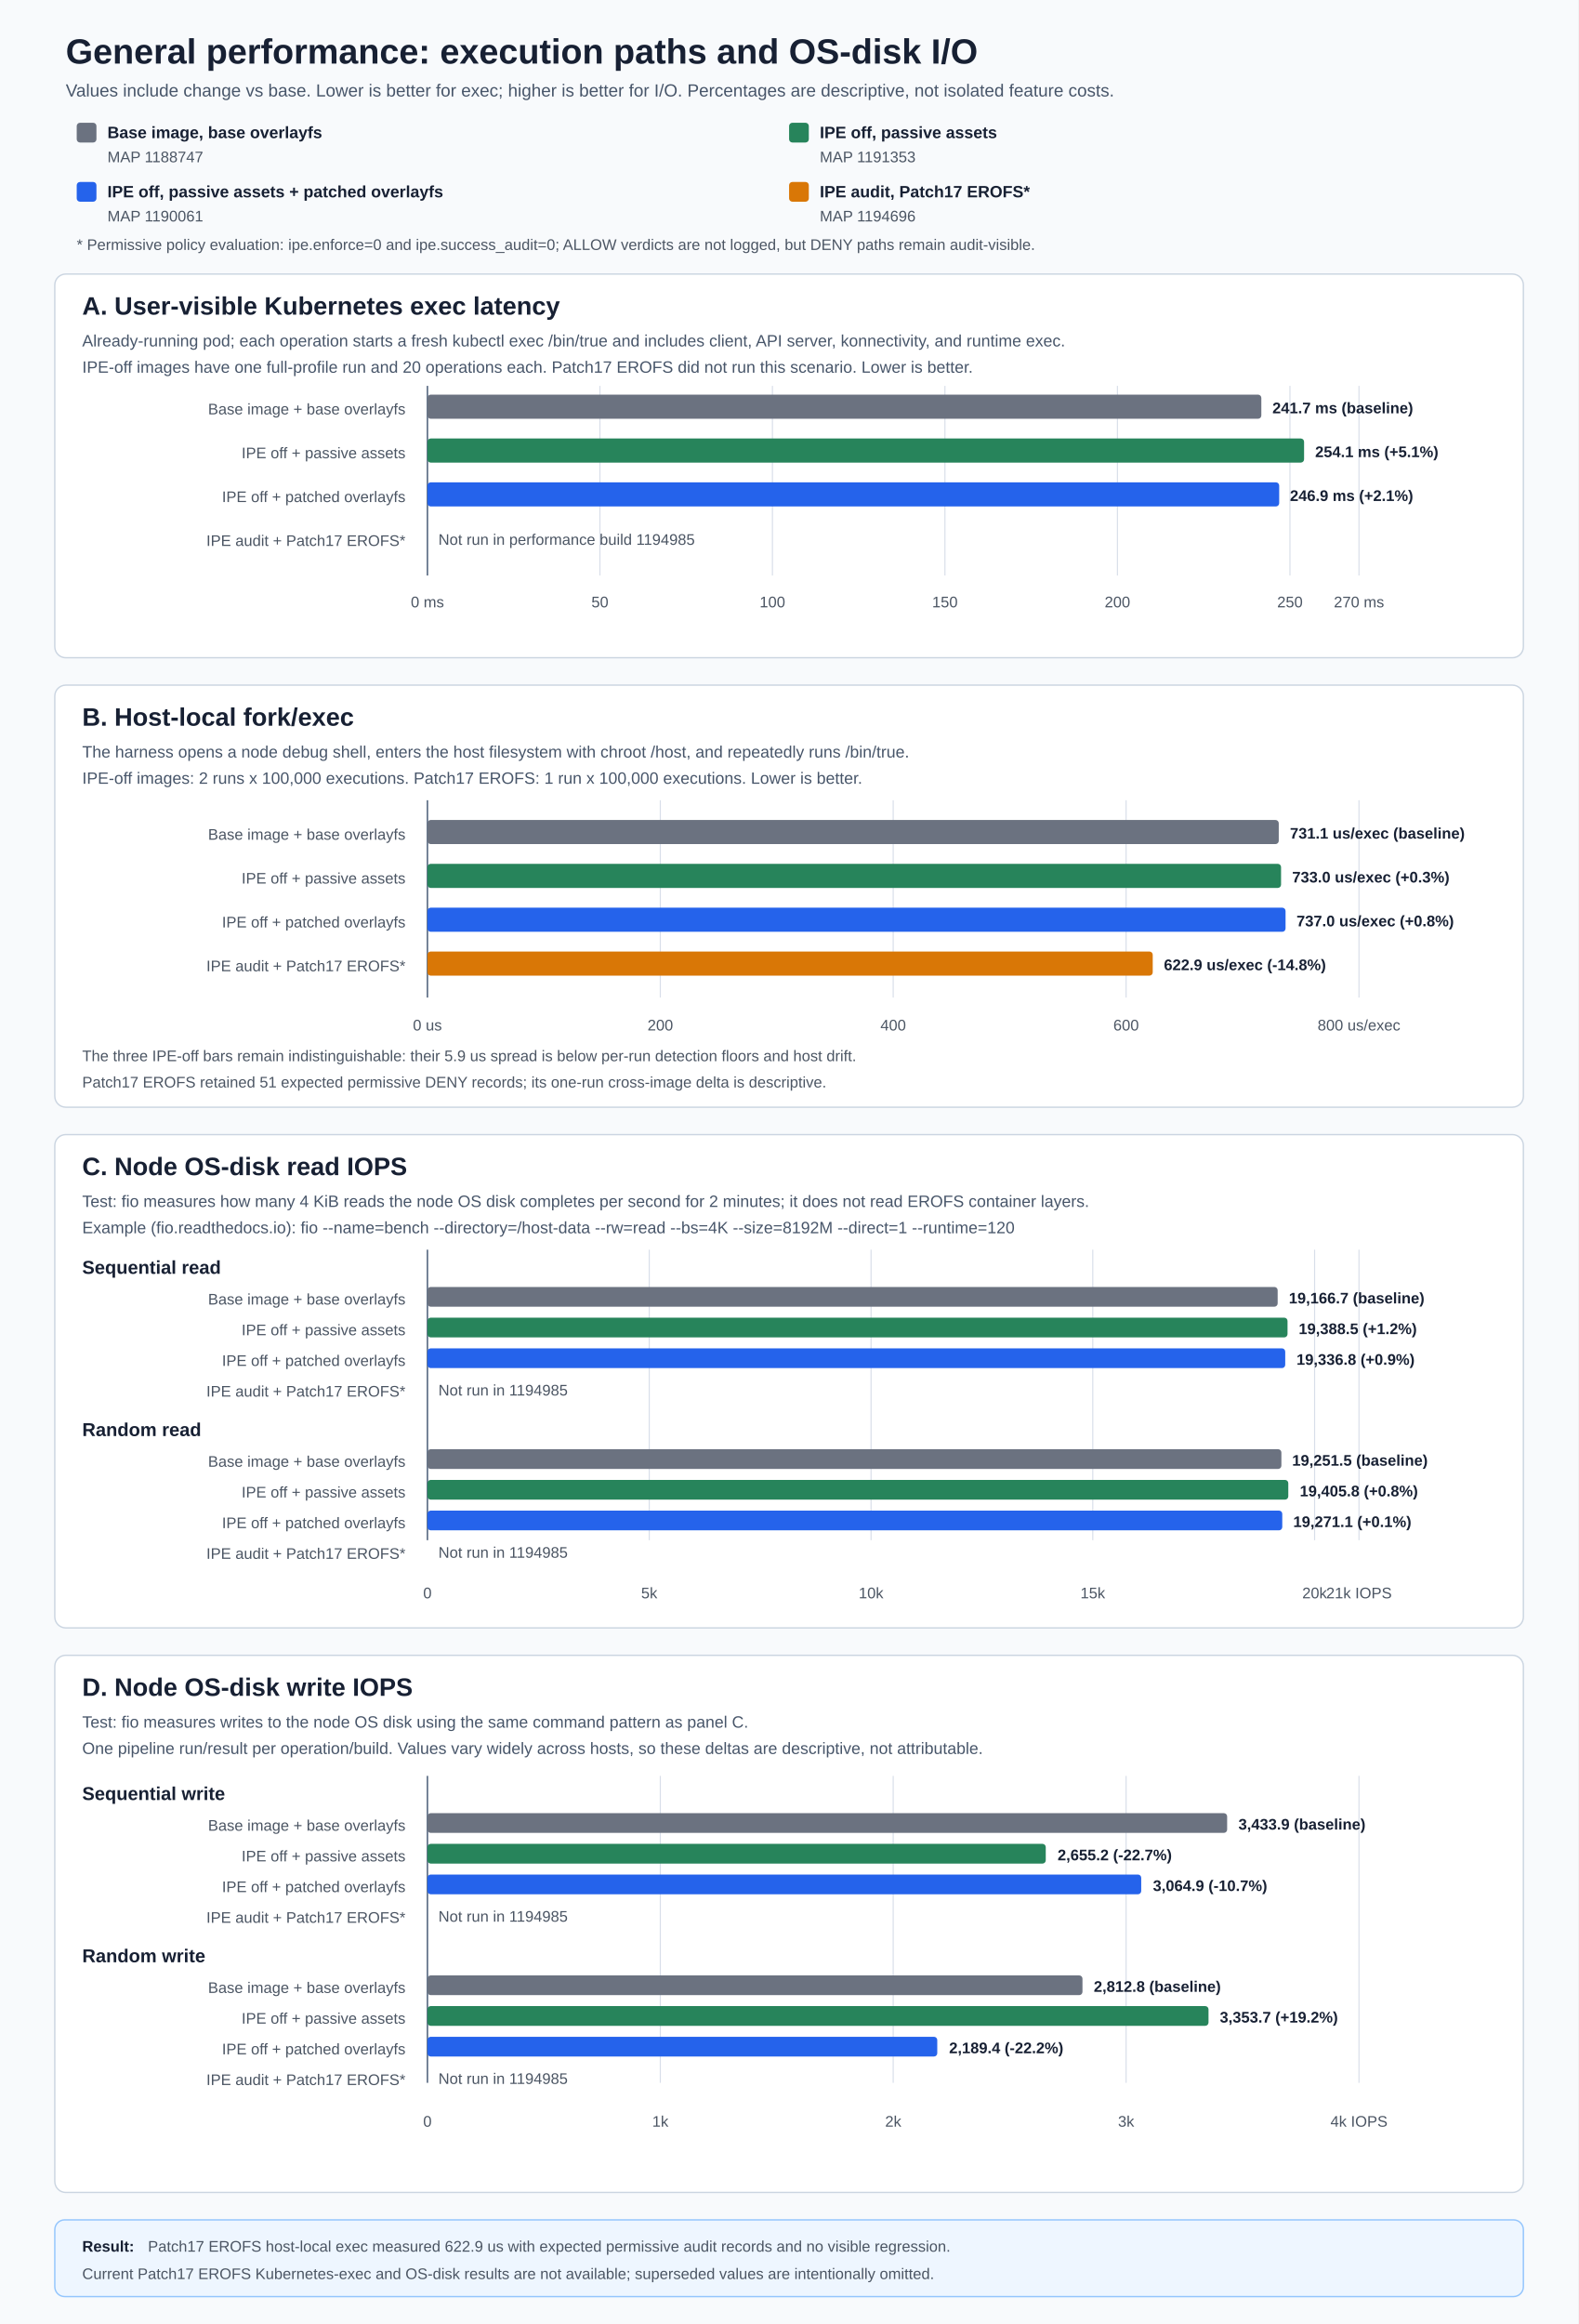
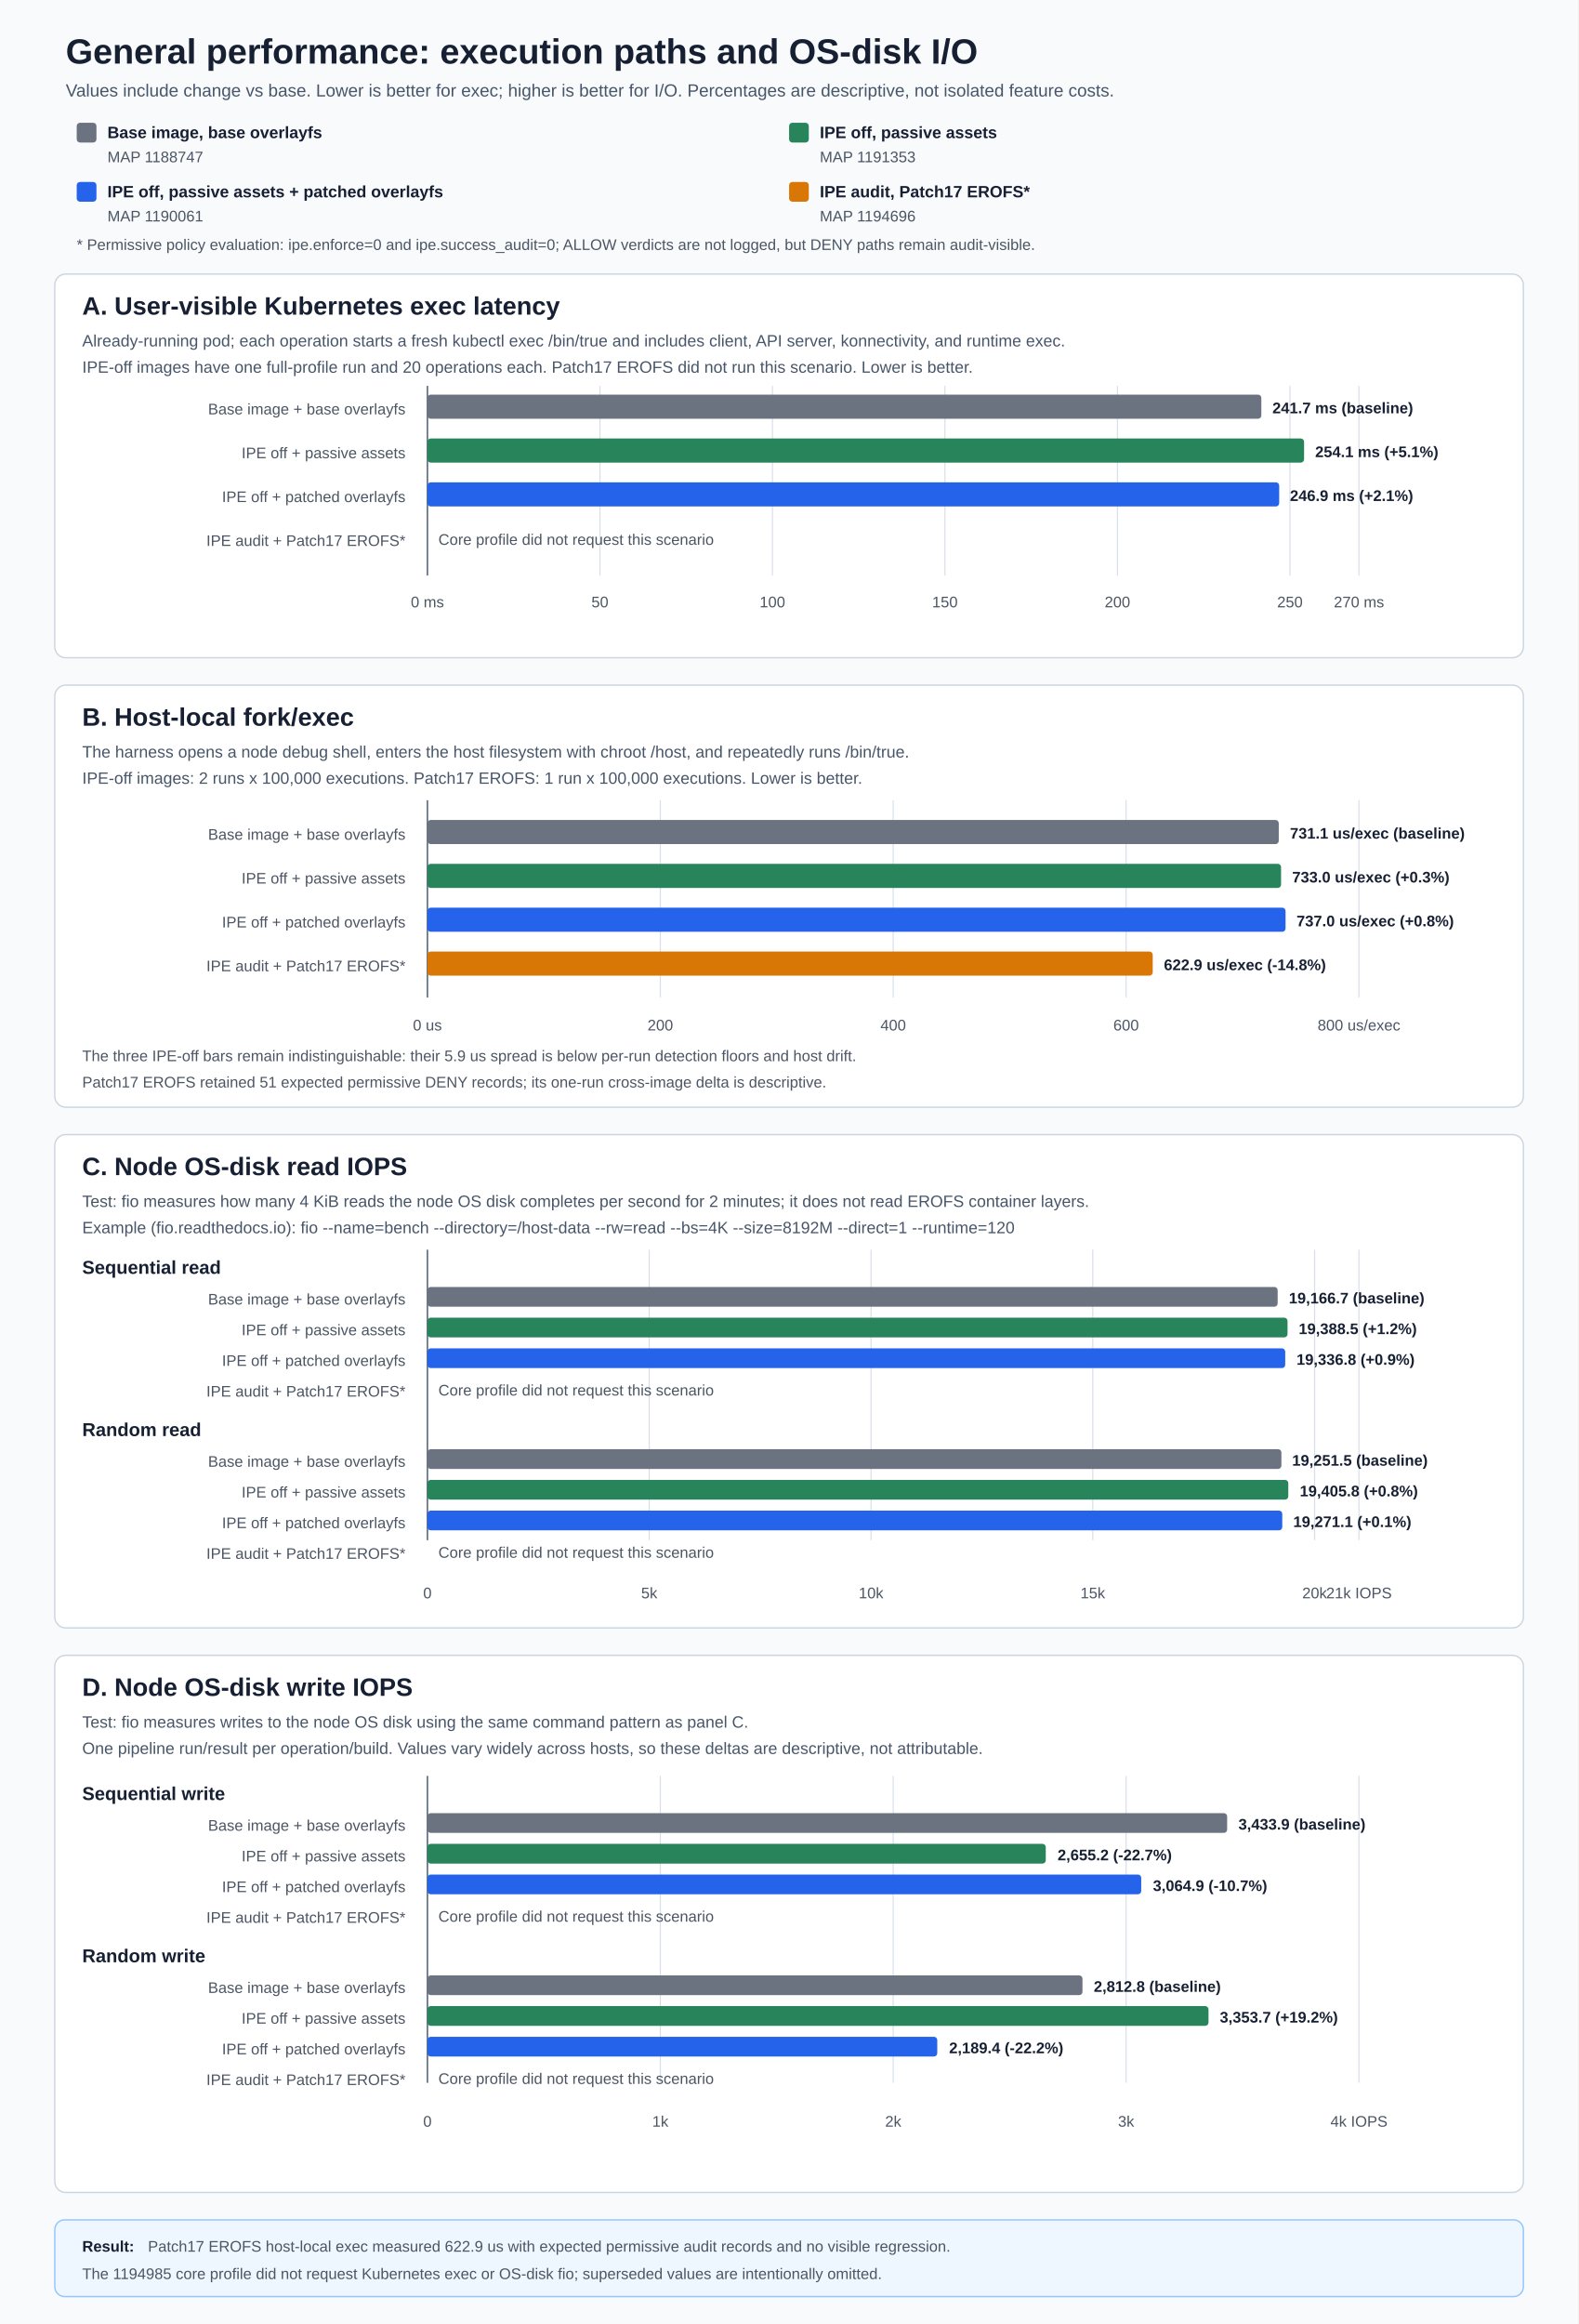
<svg xmlns="http://www.w3.org/2000/svg" width="1440" height="2120" viewBox="0 0 1440 2120" role="img" aria-labelledby="title desc">
  <style>
    text { font-family: "Segoe UI", Arial, Helvetica, sans-serif; fill: #172033; }
    .title { font-size: 32px; font-weight: 700; }
    .subtitle { font-size: 16px; fill: #475569; }
    .panel-title { font-size: 23px; font-weight: 700; }
    .method { font-size: 15px; fill: #475569; }
    .group { font-size: 17px; font-weight: 700; }
    .legend { font-size: 15px; font-weight: 600; }
    .small { font-size: 14px; fill: #4b5563; }
    .value { font-size: 14px; font-weight: 700; }
    .grid { stroke: #d8dee9; stroke-width: 1; }
    .axis { stroke: #64748b; stroke-width: 1.5; }
    .panel { fill: #ffffff; stroke: #cbd5e1; stroke-width: 1.25; }
    .base { fill: #6b7280; }
    .assets { fill: #27845b; }
    .patched { fill: #2563eb; }
    .active { fill: #d97706; }
    .result { fill: #eef6ff; stroke: #93c5fd; stroke-width: 1.25; }
  </style>
  <rect x="0" y="0" width="1440" height="2120" fill="#f8fafc" />
  <text x="60" y="58" class="title">General performance: execution paths and OS-disk I/O</text>
  <text x="60" y="88" class="subtitle">Values include change vs base. Lower is better for exec; higher is better for I/O. Percentages are descriptive, not isolated feature costs.</text>
  <rect x="70" y="112" width="18" height="18" rx="3" class="base" />
  <text x="98" y="126" class="legend">Base image, base overlayfs</text>
  <text x="98" y="148" class="small">MAP 1188747</text>
  <rect x="720" y="112" width="18" height="18" rx="3" class="assets" />
  <text x="748" y="126" class="legend">IPE off, passive assets</text>
  <text x="748" y="148" class="small">MAP 1191353</text>
  <rect x="70" y="166" width="18" height="18" rx="3" class="patched" />
  <text x="98" y="180" class="legend">IPE off, passive assets + patched overlayfs</text>
  <text x="98" y="202" class="small">MAP 1190061</text>
  <rect x="720" y="166" width="18" height="18" rx="3" class="active" />
  <text x="748" y="180" class="legend">IPE audit, Patch17 EROFS*</text>
  <text x="748" y="202" class="small">MAP 1194696</text>
  <text x="70" y="228" class="small">* Permissive policy evaluation: ipe.enforce=0 and ipe.success_audit=0; ALLOW verdicts are not logged, but DENY paths remain audit-visible.</text>
  <rect x="50" y="250" width="1340" height="350" rx="10" class="panel" />
  <text x="75" y="287" class="panel-title">A. User-visible Kubernetes exec latency</text>
  <text x="75" y="316" class="method">Already-running pod; each operation starts a fresh kubectl exec /bin/true and includes client, API server, konnectivity, and runtime exec.</text>
  <text x="75" y="340" class="method">IPE-off images have one full-profile run and 20 operations each. Patch17 EROFS did not run this scenario. Lower is better.</text>
  <line x1="390" y1="352" x2="390" y2="525" class="axis" />
  <line x1="547.4" y1="352" x2="547.4" y2="525" class="grid" />
  <line x1="704.8" y1="352" x2="704.8" y2="525" class="grid" />
  <line x1="862.2" y1="352" x2="862.2" y2="525" class="grid" />
  <line x1="1019.6" y1="352" x2="1019.6" y2="525" class="grid" />
  <line x1="1177.0" y1="352" x2="1177.0" y2="525" class="grid" />
  <line x1="1240" y1="352" x2="1240" y2="525" class="grid" />
  <text x="370" y="378" text-anchor="end" class="small">Base image + base overlayfs</text>
  <rect x="390" y="360" width="760.9" height="22" rx="3" class="base" />
  <text x="1161" y="377" class="value">241.7 ms (baseline)</text>
  <text x="370" y="418" text-anchor="end" class="small">IPE off + passive assets</text>
  <rect x="390" y="400" width="799.9" height="22" rx="3" class="assets" />
  <text x="1200" y="417" class="value">254.1 ms (+5.1%)</text>
  <text x="370" y="458" text-anchor="end" class="small">IPE off + patched overlayfs</text>
  <rect x="390" y="440" width="777.2" height="22" rx="3" class="patched" />
  <text x="1177" y="457" class="value">246.9 ms (+2.1%)</text>
  <text x="370" y="498" text-anchor="end" class="small">IPE audit + Patch17 EROFS*</text>
-   <text x="400" y="497" class="small">Not run in performance build 1194985</text>
+   <text x="400" y="497" class="small">Core profile did not request this scenario</text>
  <text x="390" y="554" text-anchor="middle" class="small">0 ms</text>
  <text x="547.4" y="554" text-anchor="middle" class="small">50</text>
  <text x="704.8" y="554" text-anchor="middle" class="small">100</text>
  <text x="862.2" y="554" text-anchor="middle" class="small">150</text>
  <text x="1019.6" y="554" text-anchor="middle" class="small">200</text>
  <text x="1177.0" y="554" text-anchor="middle" class="small">250</text>
  <text x="1240" y="554" text-anchor="middle" class="small">270 ms</text>
  <rect x="50" y="625" width="1340" height="385" rx="10" class="panel" />
  <text x="75" y="662" class="panel-title">B. Host-local fork/exec</text>
  <text x="75" y="691" class="method">The harness opens a node debug shell, enters the host filesystem with chroot /host, and repeatedly runs /bin/true.</text>
  <text x="75" y="715" class="method">IPE-off images: 2 runs x 100,000 executions. Patch17 EROFS: 1 run x 100,000 executions. Lower is better.</text>
  <line x1="390" y1="730" x2="390" y2="910" class="axis" />
  <line x1="602.5" y1="730" x2="602.5" y2="910" class="grid" />
  <line x1="815" y1="730" x2="815" y2="910" class="grid" />
  <line x1="1027.5" y1="730" x2="1027.5" y2="910" class="grid" />
  <line x1="1240" y1="730" x2="1240" y2="910" class="grid" />
  <text x="370" y="766" text-anchor="end" class="small">Base image + base overlayfs</text>
  <rect x="390" y="748" width="776.8" height="22" rx="3" class="base" />
  <text x="1177" y="765" class="value">731.1 us/exec (baseline)</text>
  <text x="370" y="806" text-anchor="end" class="small">IPE off + passive assets</text>
  <rect x="390" y="788" width="778.9" height="22" rx="3" class="assets" />
  <text x="1179" y="805" class="value">733.0 us/exec (+0.3%)</text>
  <text x="370" y="846" text-anchor="end" class="small">IPE off + patched overlayfs</text>
  <rect x="390" y="828" width="783.0" height="22" rx="3" class="patched" />
  <text x="1183" y="845" class="value">737.0 us/exec (+0.8%)</text>
  <text x="370" y="886" text-anchor="end" class="small">IPE audit + Patch17 EROFS*</text>
  <rect x="390" y="868" width="661.8" height="22" rx="3" class="active" />
  <text x="1062" y="885" class="value">622.9 us/exec (-14.8%)</text>
  <text x="390" y="940" text-anchor="middle" class="small">0 us</text>
  <text x="602.5" y="940" text-anchor="middle" class="small">200</text>
  <text x="815" y="940" text-anchor="middle" class="small">400</text>
  <text x="1027.5" y="940" text-anchor="middle" class="small">600</text>
  <text x="1240" y="940" text-anchor="middle" class="small">800 us/exec</text>
  <text x="75" y="968" class="small">The three IPE-off bars remain indistinguishable: their 5.9 us spread is below per-run detection floors and host drift.</text>
  <text x="75" y="992" class="small">Patch17 EROFS retained 51 expected permissive DENY records; its one-run cross-image delta is descriptive.</text>
  <rect x="50" y="1035" width="1340" height="450" rx="10" class="panel" />
  <text x="75" y="1072" class="panel-title">C. Node OS-disk read IOPS</text>
  <text x="75" y="1101" class="method">Test: fio measures how many 4 KiB reads the node OS disk completes per second for 2 minutes; it does not read EROFS container layers.</text>
  <text x="75" y="1125" class="method">Example (fio.readthedocs.io): fio --name=bench --directory=/host-data --rw=read --bs=4K --size=8192M --direct=1 --runtime=120</text>
  <line x1="390" y1="1140" x2="390" y2="1405" class="axis" />
  <line x1="592.4" y1="1140" x2="592.4" y2="1405" class="grid" />
  <line x1="794.8" y1="1140" x2="794.8" y2="1405" class="grid" />
  <line x1="997.1" y1="1140" x2="997.1" y2="1405" class="grid" />
  <line x1="1199.5" y1="1140" x2="1199.5" y2="1405" class="grid" />
  <line x1="1240" y1="1140" x2="1240" y2="1405" class="grid" />
  <text x="75" y="1162" class="group">Sequential read</text>
  <text x="370" y="1190" text-anchor="end" class="small">Base image + base overlayfs</text>
  <rect x="390" y="1174" width="775.8" height="18" rx="3" class="base" />
  <text x="1176" y="1189" class="value">19,166.7 (baseline)</text>
  <text x="370" y="1218" text-anchor="end" class="small">IPE off + passive assets</text>
  <rect x="390" y="1202" width="784.8" height="18" rx="3" class="assets" />
  <text x="1185" y="1217" class="value">19,388.5 (+1.2%)</text>
  <text x="370" y="1246" text-anchor="end" class="small">IPE off + patched overlayfs</text>
  <rect x="390" y="1230" width="782.7" height="18" rx="3" class="patched" />
  <text x="1183" y="1245" class="value">19,336.8 (+0.9%)</text>
  <text x="370" y="1274" text-anchor="end" class="small">IPE audit + Patch17 EROFS*</text>
-   <text x="400" y="1273" class="small">Not run in 1194985</text>
+   <text x="400" y="1273" class="small">Core profile did not request this scenario</text>
  <text x="75" y="1310" class="group">Random read</text>
  <text x="370" y="1338" text-anchor="end" class="small">Base image + base overlayfs</text>
  <rect x="390" y="1322" width="779.2" height="18" rx="3" class="base" />
  <text x="1179" y="1337" class="value">19,251.5 (baseline)</text>
  <text x="370" y="1366" text-anchor="end" class="small">IPE off + passive assets</text>
  <rect x="390" y="1350" width="785.5" height="18" rx="3" class="assets" />
  <text x="1186" y="1365" class="value">19,405.8 (+0.8%)</text>
  <text x="370" y="1394" text-anchor="end" class="small">IPE off + patched overlayfs</text>
  <rect x="390" y="1378" width="780.0" height="18" rx="3" class="patched" />
  <text x="1180" y="1393" class="value">19,271.1 (+0.1%)</text>
  <text x="370" y="1422" text-anchor="end" class="small">IPE audit + Patch17 EROFS*</text>
-   <text x="400" y="1421" class="small">Not run in 1194985</text>
+   <text x="400" y="1421" class="small">Core profile did not request this scenario</text>
  <text x="390" y="1458" text-anchor="middle" class="small">0</text>
  <text x="592.4" y="1458" text-anchor="middle" class="small">5k</text>
  <text x="794.8" y="1458" text-anchor="middle" class="small">10k</text>
  <text x="997.1" y="1458" text-anchor="middle" class="small">15k</text>
  <text x="1199.5" y="1458" text-anchor="middle" class="small">20k</text>
  <text x="1240" y="1458" text-anchor="middle" class="small">21k IOPS</text>
  <rect x="50" y="1510" width="1340" height="490" rx="10" class="panel" />
  <text x="75" y="1547" class="panel-title">D. Node OS-disk write IOPS</text>
  <text x="75" y="1576" class="method">Test: fio measures writes to the node OS disk using the same command pattern as panel C.</text>
  <text x="75" y="1600" class="method">One pipeline run/result per operation/build. Values vary widely across hosts, so these deltas are descriptive, not attributable.</text>
  <line x1="390" y1="1620" x2="390" y2="1900" class="axis" />
  <line x1="602.5" y1="1620" x2="602.5" y2="1900" class="grid" />
  <line x1="815" y1="1620" x2="815" y2="1900" class="grid" />
  <line x1="1027.5" y1="1620" x2="1027.5" y2="1900" class="grid" />
  <line x1="1240" y1="1620" x2="1240" y2="1900" class="grid" />
  <text x="75" y="1642" class="group">Sequential write</text>
  <text x="370" y="1670" text-anchor="end" class="small">Base image + base overlayfs</text>
  <rect x="390" y="1654" width="729.7" height="18" rx="3" class="base" />
  <text x="1130" y="1669" class="value">3,433.9 (baseline)</text>
  <text x="370" y="1698" text-anchor="end" class="small">IPE off + passive assets</text>
  <rect x="390" y="1682" width="564.2" height="18" rx="3" class="assets" />
  <text x="965" y="1697" class="value">2,655.2 (-22.7%)</text>
  <text x="370" y="1726" text-anchor="end" class="small">IPE off + patched overlayfs</text>
  <rect x="390" y="1710" width="651.3" height="18" rx="3" class="patched" />
  <text x="1052" y="1725" class="value">3,064.9 (-10.7%)</text>
  <text x="370" y="1754" text-anchor="end" class="small">IPE audit + Patch17 EROFS*</text>
-   <text x="400" y="1753" class="small">Not run in 1194985</text>
+   <text x="400" y="1753" class="small">Core profile did not request this scenario</text>
  <text x="75" y="1790" class="group">Random write</text>
  <text x="370" y="1818" text-anchor="end" class="small">Base image + base overlayfs</text>
  <rect x="390" y="1802" width="597.7" height="18" rx="3" class="base" />
  <text x="998" y="1817" class="value">2,812.8 (baseline)</text>
  <text x="370" y="1846" text-anchor="end" class="small">IPE off + passive assets</text>
  <rect x="390" y="1830" width="712.7" height="18" rx="3" class="assets" />
  <text x="1113" y="1845" class="value">3,353.7 (+19.2%)</text>
  <text x="370" y="1874" text-anchor="end" class="small">IPE off + patched overlayfs</text>
  <rect x="390" y="1858" width="465.2" height="18" rx="3" class="patched" />
  <text x="866" y="1873" class="value">2,189.4 (-22.2%)</text>
  <text x="370" y="1902" text-anchor="end" class="small">IPE audit + Patch17 EROFS*</text>
-   <text x="400" y="1901" class="small">Not run in 1194985</text>
+   <text x="400" y="1901" class="small">Core profile did not request this scenario</text>
  <text x="390" y="1940" text-anchor="middle" class="small">0</text>
  <text x="602.5" y="1940" text-anchor="middle" class="small">1k</text>
  <text x="815" y="1940" text-anchor="middle" class="small">2k</text>
  <text x="1027.5" y="1940" text-anchor="middle" class="small">3k</text>
  <text x="1240" y="1940" text-anchor="middle" class="small">4k IOPS</text>
  <rect x="50" y="2025" width="1340" height="70" rx="9" class="result" />
  <text x="75" y="2054" class="value">Result:</text>
  <text x="135" y="2054" class="small">Patch17 EROFS host-local exec measured 622.9 us with expected permissive audit records and no visible regression.</text>
-   <text x="75" y="2079" class="small">Current Patch17 EROFS Kubernetes-exec and OS-disk results are not available; superseded values are intentionally omitted.</text>
+   <text x="75" y="2079" class="small">The 1194985 core profile did not request Kubernetes exec or OS-disk fio; superseded values are intentionally omitted.</text>
</svg>
